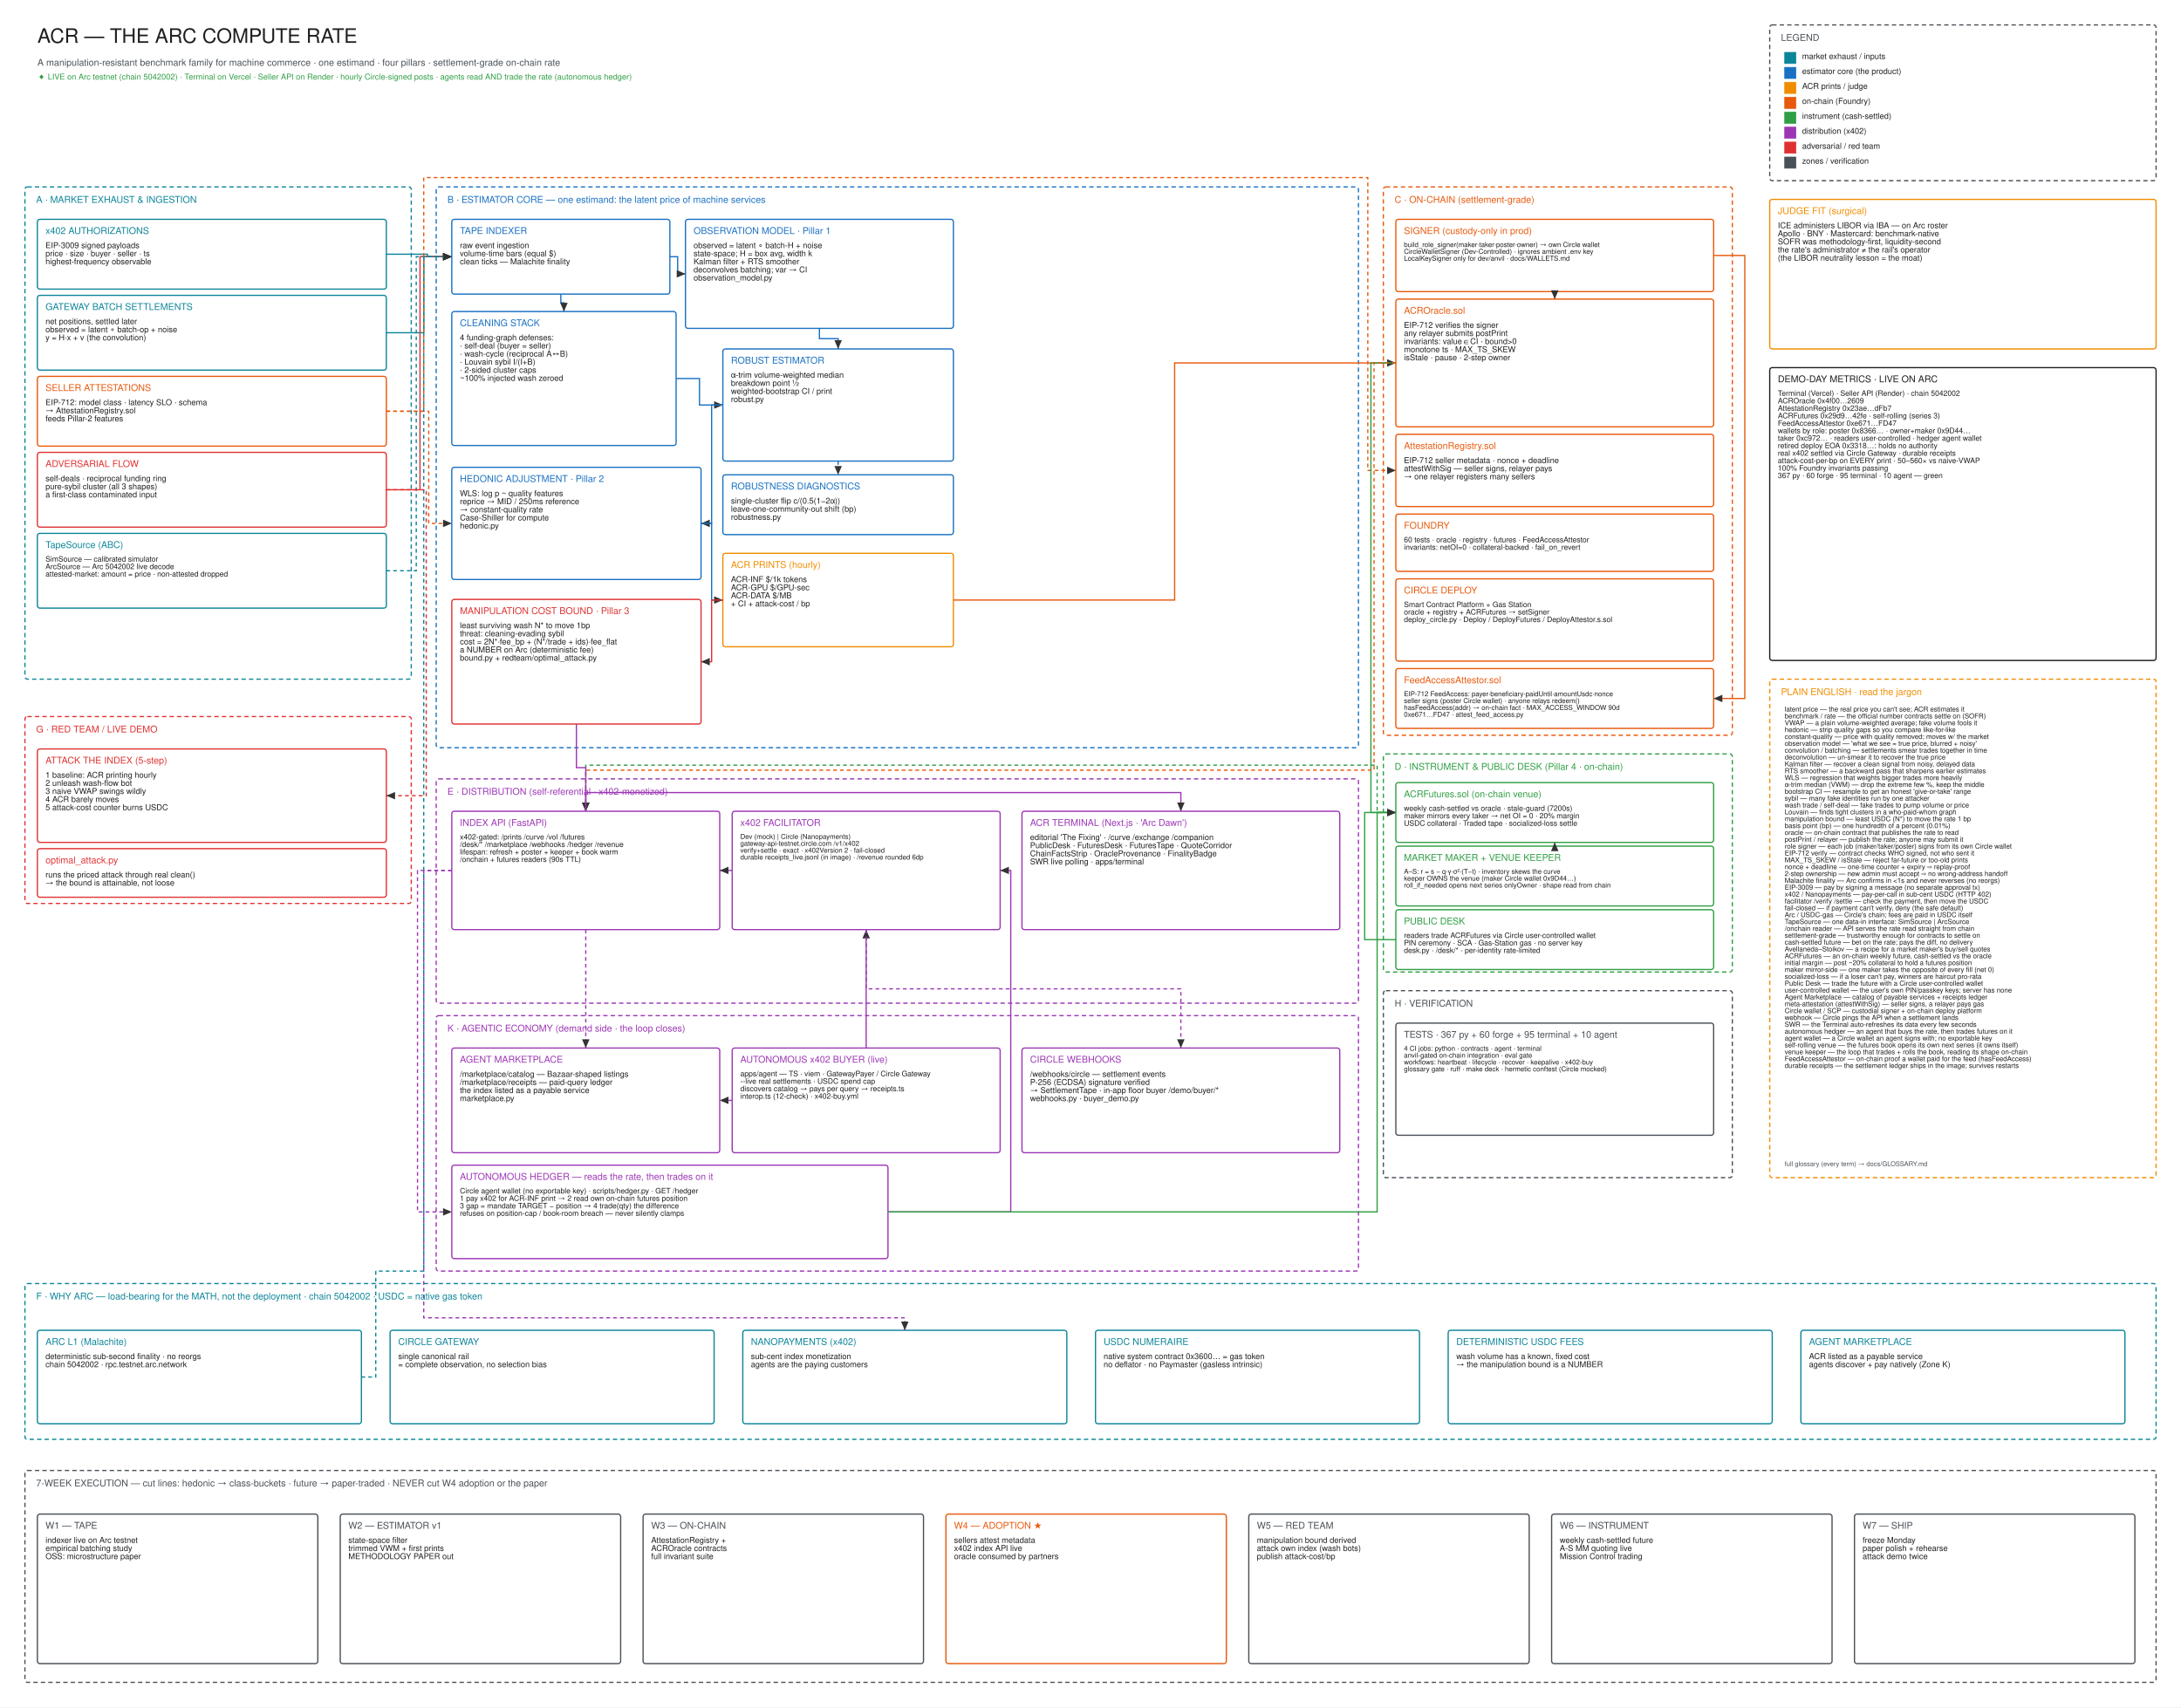
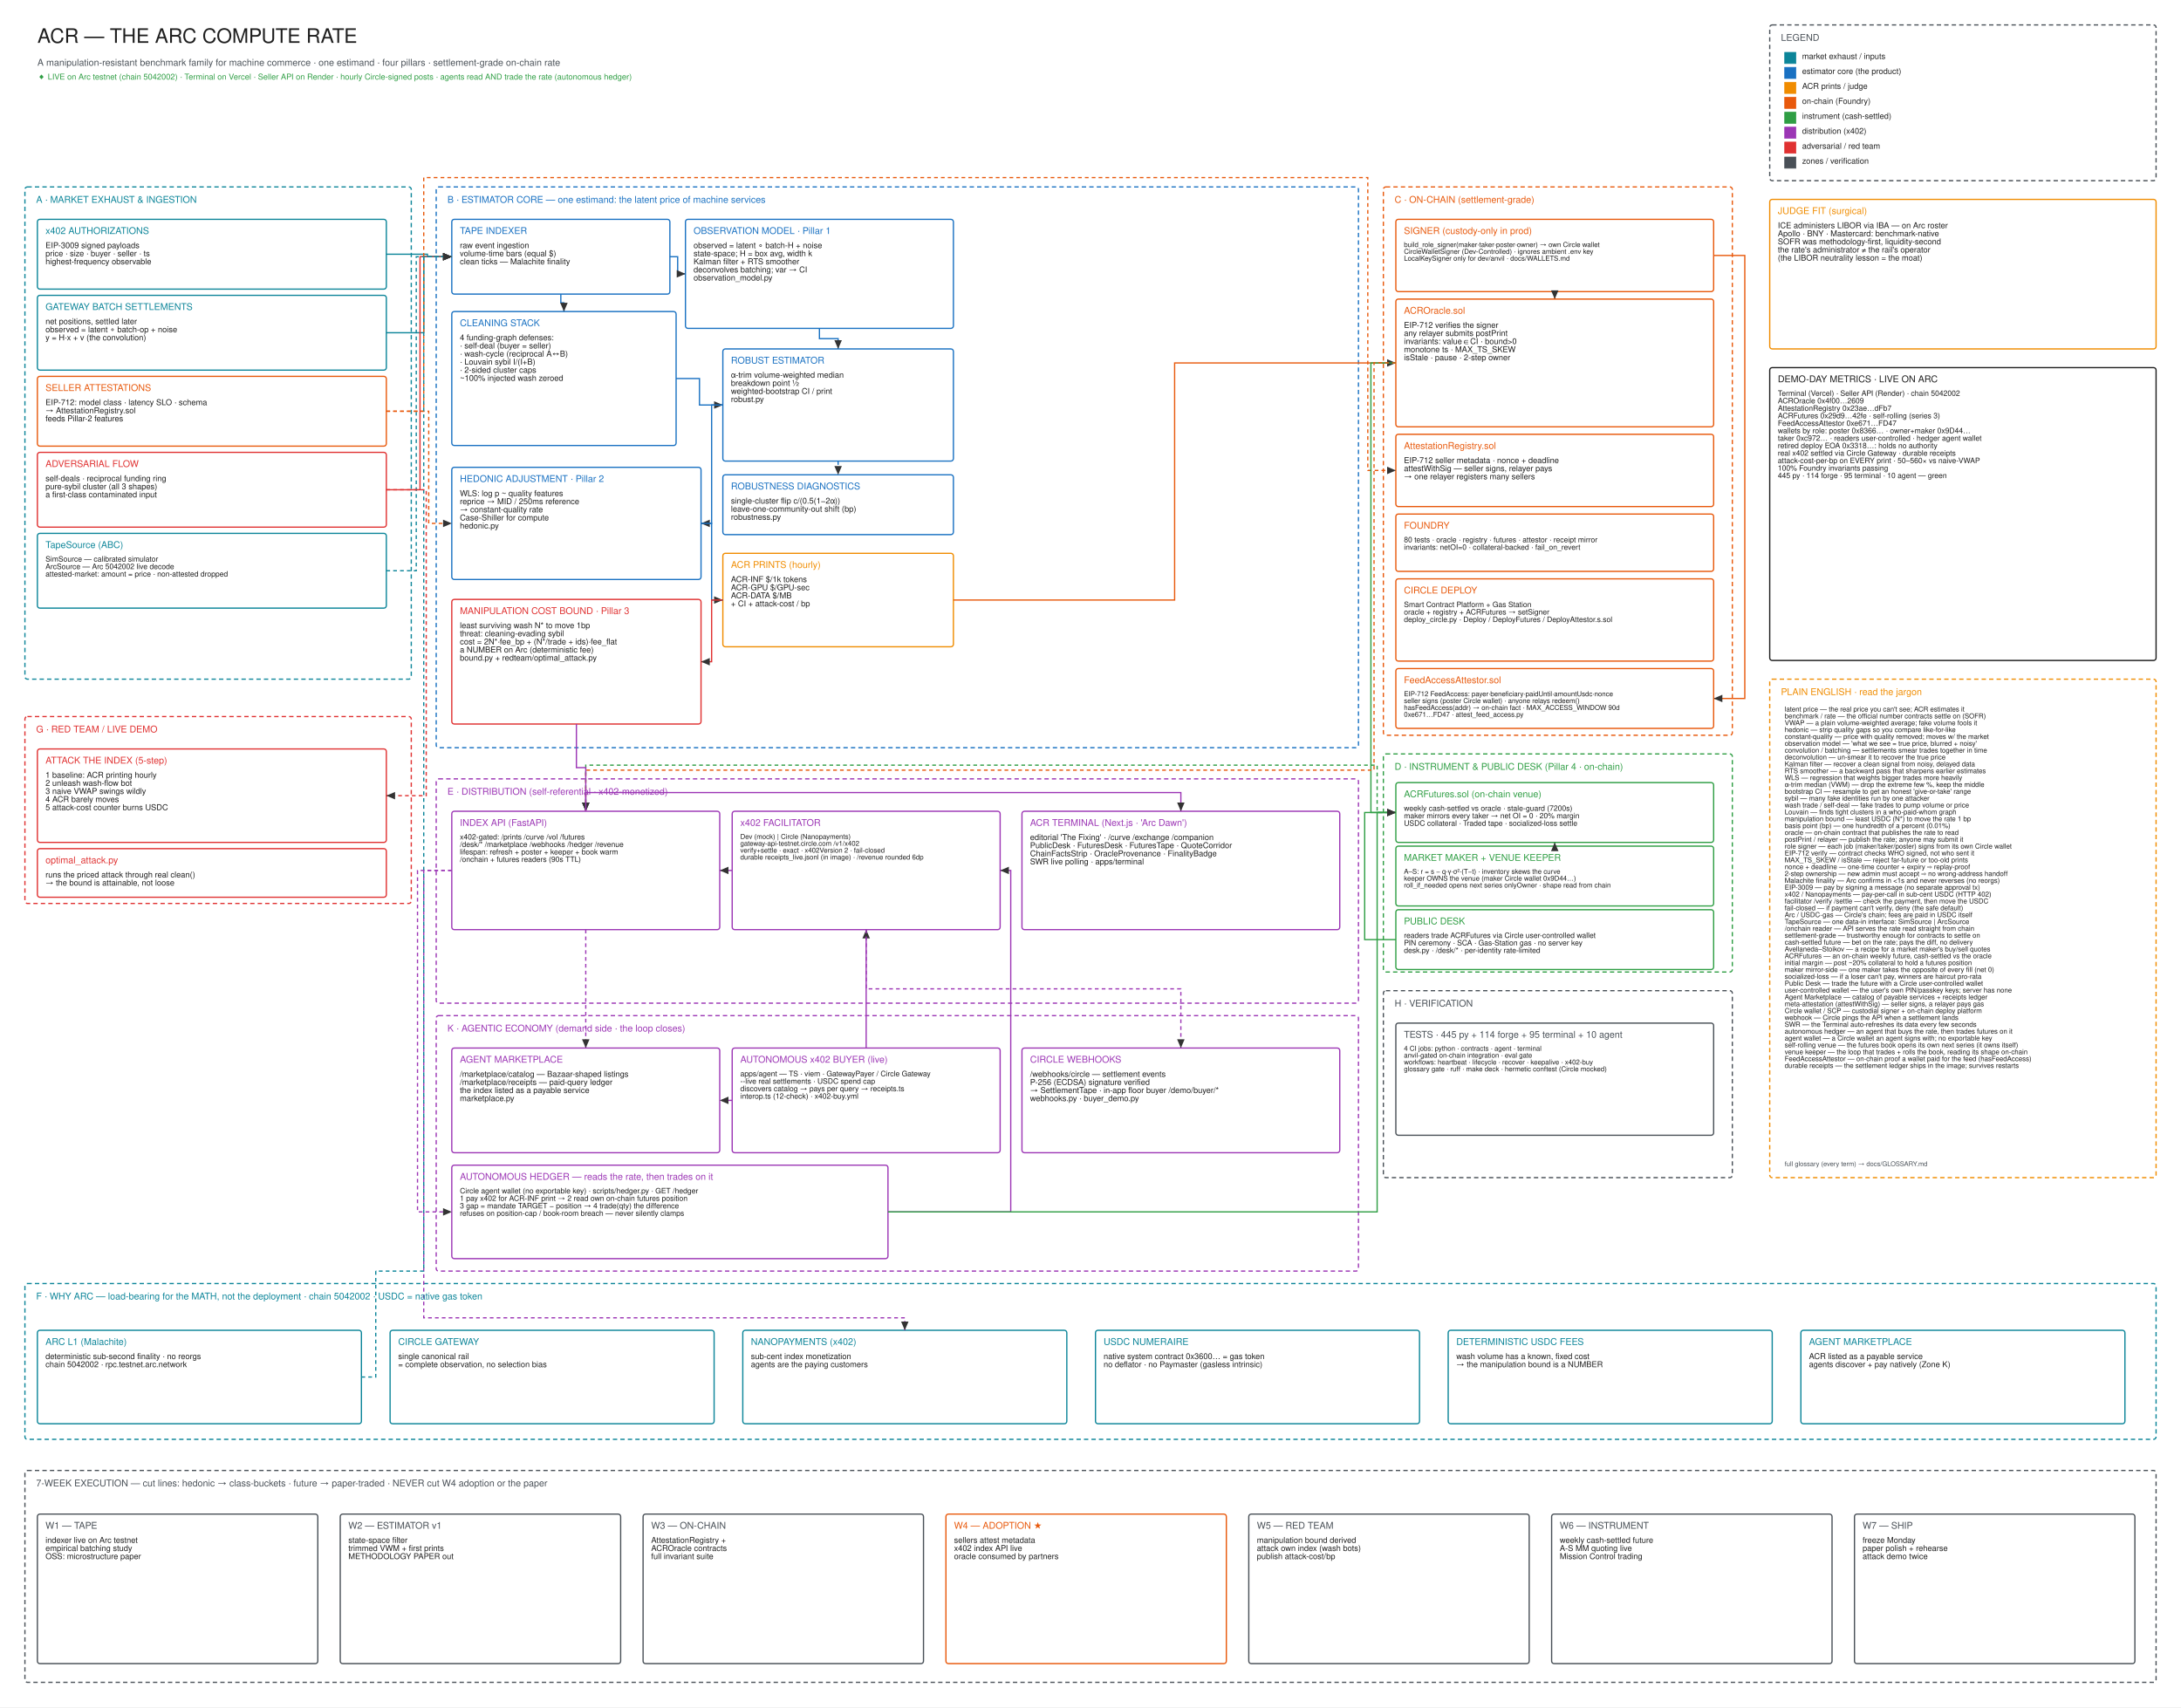
<svg xmlns="http://www.w3.org/2000/svg" width="3500" height="2740" viewBox="0 0 3500 2740" font-family="Helvetica,Arial,sans-serif">
  <rect width="3500" height="2740" fill="#ffffff" />
  <defs>
    <marker id="a" markerWidth="9" markerHeight="9" refX="7" refY="3" orient="auto">
      <path d="M0,0 L7,3 L0,6 Z" fill="#333" />
    </marker>
  </defs>
  <rect x="2840" y="40" width="620" height="250" rx="4" fill="transparent" stroke="#495057" stroke-width="2" stroke-dasharray="7 5" />
  <rect x="2864" y="84" width="18" height="18" rx="0" fill="#0c8599" stroke="#0c8599" stroke-width="1" />
  <rect x="2864" y="108" width="18" height="18" rx="0" fill="#1971c2" stroke="#1971c2" stroke-width="1" />
  <rect x="2864" y="132" width="18" height="18" rx="0" fill="#f08c00" stroke="#f08c00" stroke-width="1" />
  <rect x="2864" y="156" width="18" height="18" rx="0" fill="#e8590c" stroke="#e8590c" stroke-width="1" />
  <rect x="2864" y="180" width="18" height="18" rx="0" fill="#2f9e44" stroke="#2f9e44" stroke-width="1" />
  <rect x="2864" y="204" width="18" height="18" rx="0" fill="#9c36b5" stroke="#9c36b5" stroke-width="1" />
  <rect x="2864" y="228" width="18" height="18" rx="0" fill="#e03131" stroke="#e03131" stroke-width="1" />
  <rect x="2864" y="252" width="18" height="18" rx="0" fill="#495057" stroke="#495057" stroke-width="1" />
  <rect x="40" y="300" width="620" height="790" rx="4" fill="transparent" stroke="#0c8599" stroke-width="2" stroke-dasharray="7 5" />
  <rect x="60" y="352" width="560" height="112" rx="4" fill="transparent" stroke="#0c8599" stroke-width="2" />
  <rect x="60" y="474" width="560" height="120" rx="4" fill="transparent" stroke="#0c8599" stroke-width="2" />
  <rect x="60" y="604" width="560" height="112" rx="4" fill="transparent" stroke="#e8590c" stroke-width="2" />
  <rect x="60" y="726" width="560" height="120" rx="4" fill="transparent" stroke="#e03131" stroke-width="2" />
  <rect x="60" y="856" width="560" height="120" rx="4" fill="transparent" stroke="#0c8599" stroke-width="2" />
  <rect x="700" y="300" width="1480" height="900" rx="4" fill="transparent" stroke="#1971c2" stroke-width="2" stroke-dasharray="7 5" />
  <rect x="725" y="352" width="350" height="120" rx="4" fill="transparent" stroke="#1971c2" stroke-width="2" />
  <rect x="1100" y="352" width="430" height="175" rx="4" fill="transparent" stroke="#1971c2" stroke-width="2" />
  <rect x="725" y="500" width="360" height="215" rx="4" fill="transparent" stroke="#1971c2" stroke-width="2" />
  <rect x="1160" y="560" width="370" height="180" rx="4" fill="transparent" stroke="#1971c2" stroke-width="2" />
  <rect x="725" y="750" width="400" height="180" rx="4" fill="transparent" stroke="#1971c2" stroke-width="2" />
  <rect x="1160" y="762" width="370" height="96" rx="4" fill="transparent" stroke="#1971c2" stroke-width="2" />
  <rect x="1160" y="888" width="370" height="150" rx="4" fill="transparent" stroke="#f08c00" stroke-width="2" />
  <rect x="725" y="962" width="400" height="200" rx="4" fill="transparent" stroke="#e03131" stroke-width="2" />
  <rect x="2220" y="300" width="560" height="880" rx="4" fill="transparent" stroke="#e8590c" stroke-width="2" stroke-dasharray="7 5" />
  <rect x="2240" y="352" width="510" height="116" rx="4" fill="transparent" stroke="#e8590c" stroke-width="2" />
  <rect x="2240" y="480" width="510" height="205" rx="4" fill="transparent" stroke="#e8590c" stroke-width="2" />
  <rect x="2240" y="697" width="510" height="116" rx="4" fill="transparent" stroke="#e8590c" stroke-width="2" />
  <rect x="2240" y="825" width="510" height="92" rx="4" fill="transparent" stroke="#e8590c" stroke-width="2" />
  <rect x="2240" y="929" width="510" height="132" rx="4" fill="transparent" stroke="#e8590c" stroke-width="2" />
  <rect x="2240" y="1073" width="510" height="96" rx="4" fill="transparent" stroke="#e8590c" stroke-width="2" />
  <rect x="2220" y="1210" width="560" height="350" rx="4" fill="transparent" stroke="#2f9e44" stroke-width="2" stroke-dasharray="7 5" />
  <rect x="2240" y="1256" width="510" height="96" rx="4" fill="transparent" stroke="#2f9e44" stroke-width="2" />
  <rect x="2240" y="1358" width="510" height="96" rx="4" fill="transparent" stroke="#2f9e44" stroke-width="2" />
  <rect x="2240" y="1460" width="510" height="96" rx="4" fill="transparent" stroke="#2f9e44" stroke-width="2" />
  <rect x="700" y="1250" width="1480" height="360" rx="4" fill="transparent" stroke="#9c36b5" stroke-width="2" stroke-dasharray="7 5" />
  <rect x="725" y="1302" width="430" height="190" rx="4" fill="transparent" stroke="#9c36b5" stroke-width="2" />
  <rect x="1175" y="1302" width="430" height="190" rx="4" fill="transparent" stroke="#9c36b5" stroke-width="2" />
  <rect x="1640" y="1302" width="510" height="190" rx="4" fill="transparent" stroke="#9c36b5" stroke-width="2" />
  <rect x="700" y="1630" width="1480" height="410" rx="4" fill="transparent" stroke="#9c36b5" stroke-width="2" stroke-dasharray="7 5" />
  <rect x="725" y="1682" width="430" height="168" rx="4" fill="transparent" stroke="#9c36b5" stroke-width="2" />
  <rect x="1175" y="1682" width="430" height="168" rx="4" fill="transparent" stroke="#9c36b5" stroke-width="2" />
  <rect x="1640" y="1682" width="510" height="168" rx="4" fill="transparent" stroke="#9c36b5" stroke-width="2" />
  <rect x="725" y="1870" width="700" height="150" rx="4" fill="transparent" stroke="#9c36b5" stroke-width="2" />
  <rect x="40" y="1150" width="620" height="300" rx="4" fill="transparent" stroke="#e03131" stroke-width="2" stroke-dasharray="7 5" />
  <rect x="60" y="1202" width="560" height="150" rx="4" fill="transparent" stroke="#e03131" stroke-width="2" />
  <rect x="60" y="1362" width="560" height="78" rx="4" fill="transparent" stroke="#e03131" stroke-width="2" />
  <rect x="2220" y="1590" width="560" height="300" rx="4" fill="transparent" stroke="#495057" stroke-width="2" stroke-dasharray="7 5" />
  <rect x="2240" y="1642" width="510" height="180" rx="4" fill="transparent" stroke="#495057" stroke-width="2" />
  <rect x="2840" y="320" width="620" height="240" rx="4" fill="transparent" stroke="#f08c00" stroke-width="2" />
  <rect x="2840" y="590" width="620" height="470" rx="4" fill="transparent" stroke="#1e1e1e" stroke-width="2" />
  <rect x="2840" y="1090" width="620" height="800" rx="4" fill="transparent" stroke="#f08c00" stroke-width="2" stroke-dasharray="7 5" />
  <rect x="40" y="2060" width="3420" height="250" rx="4" fill="transparent" stroke="#0c8599" stroke-width="2" stroke-dasharray="7 5" />
  <rect x="60" y="2135" width="520" height="150" rx="4" fill="transparent" stroke="#0c8599" stroke-width="2" />
  <rect x="626" y="2135" width="520" height="150" rx="4" fill="transparent" stroke="#0c8599" stroke-width="2" />
  <rect x="1192" y="2135" width="520" height="150" rx="4" fill="transparent" stroke="#0c8599" stroke-width="2" />
  <rect x="1758" y="2135" width="520" height="150" rx="4" fill="transparent" stroke="#0c8599" stroke-width="2" />
  <rect x="2324" y="2135" width="520" height="150" rx="4" fill="transparent" stroke="#0c8599" stroke-width="2" />
  <rect x="2890" y="2135" width="520" height="150" rx="4" fill="transparent" stroke="#0c8599" stroke-width="2" />
  <rect x="40" y="2360" width="3420" height="340" rx="4" fill="transparent" stroke="#495057" stroke-width="2" stroke-dasharray="7 5" />
  <rect x="60" y="2430" width="450" height="240" rx="4" fill="transparent" stroke="#495057" stroke-width="2" />
  <rect x="546" y="2430" width="450" height="240" rx="4" fill="transparent" stroke="#495057" stroke-width="2" />
  <rect x="1032" y="2430" width="450" height="240" rx="4" fill="transparent" stroke="#495057" stroke-width="2" />
  <rect x="1518" y="2430" width="450" height="240" rx="4" fill="transparent" stroke="#e8590c" stroke-width="2" />
  <rect x="2004" y="2430" width="450" height="240" rx="4" fill="transparent" stroke="#495057" stroke-width="2" />
  <rect x="2490" y="2430" width="450" height="240" rx="4" fill="transparent" stroke="#495057" stroke-width="2" />
  <rect x="2976" y="2430" width="450" height="240" rx="4" fill="transparent" stroke="#495057" stroke-width="2" />
  <polyline points="620,408.0 686,408.0 686,412.0 725,412.0" fill="none" stroke="#0c8599" stroke-width="2" marker-end="url(#a)" />
  <polyline points="620,534.0 680,534.0 680,412.0 725,412.0" fill="none" stroke="#0c8599" stroke-width="2" marker-end="url(#a)" />
  <polyline points="620,786.0 674,786.0 674,412.0 725,412.0" fill="none" stroke="#e03131" stroke-width="2" marker-end="url(#a)" />
  <polyline points="620,916.0 668,916.0 668,412.0 725,412.0" fill="none" stroke="#0c8599" stroke-width="2" stroke-dasharray="6 5" marker-end="url(#a)" />
  <polyline points="1075,412.0 1087.5,412.0 1087.5,439.5 1100,439.5" fill="none" stroke="#1971c2" stroke-width="2" marker-end="url(#a)" />
  <polyline points="900.0,472 900.0,486.0 905.0,486.0 905.0,500" fill="none" stroke="#1971c2" stroke-width="2" marker-end="url(#a)" />
  <polyline points="1315.0,527 1315.0,543.5 1345.0,543.5 1345.0,560" fill="none" stroke="#1971c2" stroke-width="2" marker-end="url(#a)" />
  <polyline points="1085,607.5 1122.5,607.5 1122.5,650.0 1160,650.0" fill="none" stroke="#1971c2" stroke-width="2" marker-end="url(#a)" />
  <polyline points="1160,650.0 1142,650.0 1142,840.0 1125,840.0" fill="none" stroke="#1971c2" stroke-width="2" marker-end="url(#a)" />
  <polyline points="620,660.0 688,660.0 688,840.0 725,840.0" fill="none" stroke="#e8590c" stroke-width="2" stroke-dasharray="6 5" marker-end="url(#a)" />
  <polyline points="1345.0,740 1345.0,751.0 1345.0,762" fill="none" stroke="#1971c2" stroke-width="2" stroke-dasharray="6 5" marker-end="url(#a)" />
  <polyline points="1125,840.0 1142,840.0 1142,963.0 1160,963.0" fill="none" stroke="#1971c2" stroke-width="2" marker-end="url(#a)" />
  <polyline points="1160,963.0 1142,963.0 1142,1062.0 1125,1062.0" fill="none" stroke="#e03131" stroke-width="2" marker-end="url(#a)" />
  <polyline points="620,660.0 680,660.0 680,285.0 2195,285.0 2195,755.0 2240,755.0" fill="none" stroke="#e8590c" stroke-width="2" stroke-dasharray="6 5" marker-end="url(#a)" />
  <polyline points="2495.0,468 2495.0,474.0 2495.0,480" fill="none" stroke="#e8590c" stroke-width="2" marker-end="url(#a)" />
  <polyline points="1530,963.0 1885,963.0 1885,582.5 2240,582.5" fill="none" stroke="#e8590c" stroke-width="2" marker-end="url(#a)" />
  <polyline points="2240,582.5 2200,582.5 2200,1304.0 2240,1304.0" fill="none" stroke="#2f9e44" stroke-width="2" marker-end="url(#a)" />
  <polyline points="2495.0,1358 2495.0,1355.0 2495.0,1352" fill="none" stroke="#2f9e44" stroke-width="2" marker-end="url(#a)" />
  <polyline points="2240,1508.0 2190,1508.0 2190,1304.0 2240,1304.0" fill="none" stroke="#2f9e44" stroke-width="2" marker-end="url(#a)" />
  <polyline points="2240,1304.0 2210,1304.0 2210,1228.0 955,1228.0 940.0,1228.0 940.0,1302.0" fill="none" stroke="#2f9e44" stroke-width="2" stroke-dasharray="6 5" marker-end="url(#a)" />
  <polyline points="2240,582.5 2205,582.0 2205,1236.0 940,1236.0 940.0,1302.0" fill="none" stroke="#e8590c" stroke-width="2" stroke-dasharray="6 5" marker-end="url(#a)" />
  <polyline points="925.0,1162 925.0,1232.0 940.0,1232.0 940.0,1302" fill="none" stroke="#9c36b5" stroke-width="2" marker-end="url(#a)" />
  <polyline points="1175,1397.0 1165.0,1397.0 1155,1397.0" fill="none" stroke="#9c36b5" stroke-width="2" marker-end="url(#a)" />
  <polyline points="940.0,1302 940.0,1272 1895.0,1272 1895.0,1302" fill="none" stroke="#9c36b5" stroke-width="2" marker-end="url(#a)" />
  <polyline points="725,1397.0 680,1397.0 680,2115.0 1452,2115.0 1452.0,2135.0" fill="none" stroke="#9c36b5" stroke-width="2" stroke-dasharray="6 5" marker-end="url(#a)" />
  <polyline points="580,2210.0 603,2210.0 603,2040.0 680,2040.0 680,412.0 725,412.0" fill="none" stroke="#0c8599" stroke-width="2" stroke-dasharray="6 5" marker-end="url(#a)" />
  <polyline points="620,786.0 684,786.0 684,1277.0 620,1277.0" fill="none" stroke="#e03131" stroke-width="2" stroke-dasharray="6 5" marker-end="url(#a)" />
  <polyline points="1390.0,1682 1390.0,1587.0 1390.0,1492" fill="none" stroke="#9c36b5" stroke-width="2" marker-end="url(#a)" />
  <polyline points="1175,1766.0 1165.0,1766.0 1155,1766.0" fill="none" stroke="#9c36b5" stroke-width="2" stroke-dasharray="6 5" marker-end="url(#a)" />
  <polyline points="940.0,1492 940.0,1587.0 940.0,1682" fill="none" stroke="#9c36b5" stroke-width="2" stroke-dasharray="6 5" marker-end="url(#a)" />
  <polyline points="1390.0,1492 1390.0,1587 1895.0,1587 1895.0,1682" fill="none" stroke="#9c36b5" stroke-width="2" stroke-dasharray="6 5" marker-end="url(#a)" />
  <polyline points="725,1397.0 670,1397.0 670,1945.0 725,1945.0" fill="none" stroke="#9c36b5" stroke-width="2" stroke-dasharray="6 5" marker-end="url(#a)" />
  <polyline points="1425,1945.0 1622,1945.0 1622,1397.0 1605,1397.0" fill="none" stroke="#9c36b5" stroke-width="2" marker-end="url(#a)" />
  <polyline points="1425,1945.0 2210,1945.0 2210,1304.0 2240,1304.0" fill="none" stroke="#2f9e44" stroke-width="2" marker-end="url(#a)" />
  <polyline points="2750,410.0 2800,410.0 2800,1121.0 2750,1121.0" fill="none" stroke="#e8590c" stroke-width="2" marker-end="url(#a)" />
  <text x="60" y="68.8" font-size="32" fill="#1e1e1e">ACR — THE ARC COMPUTE RATE</text>
  <text x="60" y="105.5" font-size="15" fill="#495057">A manipulation-resistant benchmark family for machine commerce · one estimand · four pillars · settlement-grade on-chain rate</text>
  <text x="60" y="127.7" font-size="13" fill="#2f9e44">◆ LIVE on Arc testnet (chain 5042002) · Terminal on Vercel · Seller API on Render · hourly Circle-signed posts · agents read AND trade the rate (autonomous hedger)</text>
  <text x="2858" y="65.5" font-size="15" fill="#495057">LEGEND</text>
  <text x="2892" y="94.7" font-size="13" fill="#1e1e1e">market exhaust / inputs</text>
  <text x="2892" y="118.7" font-size="13" fill="#1e1e1e">estimator core (the product)</text>
  <text x="2892" y="142.7" font-size="13" fill="#1e1e1e">ACR prints / judge</text>
  <text x="2892" y="166.7" font-size="13" fill="#1e1e1e">on-chain (Foundry)</text>
  <text x="2892" y="190.7" font-size="13" fill="#1e1e1e">instrument (cash-settled)</text>
  <text x="2892" y="214.7" font-size="13" fill="#1e1e1e">distribution (x402)</text>
  <text x="2892" y="238.7" font-size="13" fill="#1e1e1e">adversarial / red team</text>
  <text x="2892" y="262.7" font-size="13" fill="#1e1e1e">zones / verification</text>
  <text x="58" y="325.5" font-size="15" fill="#0c8599">A · MARKET EXHAUST &amp; INGESTION</text>
  <text x="73" y="375.5" font-size="15" fill="#0c8599">x402 AUTHORIZATIONS</text>
  <text x="73" y="398.2" font-size="13" fill="#1e1e1e">EIP-3009 signed payloads</text>
  <text x="73" y="411.2" font-size="13" fill="#1e1e1e">price · size · buyer · seller · ts</text>
  <text x="73" y="424.2" font-size="13" fill="#1e1e1e">highest-frequency observable</text>
  <text x="73" y="497.5" font-size="15" fill="#0c8599">GATEWAY BATCH SETTLEMENTS</text>
  <text x="73" y="520.2" font-size="13" fill="#1e1e1e">net positions, settled later</text>
  <text x="73" y="533.2" font-size="13" fill="#1e1e1e">observed = latent ∘ batch-op + noise</text>
  <text x="73" y="546.2" font-size="13" fill="#1e1e1e">y = H·x + v   (the convolution)</text>
  <text x="73" y="627.5" font-size="15" fill="#e8590c">SELLER ATTESTATIONS</text>
  <text x="73" y="650.2" font-size="13" fill="#1e1e1e">EIP-712: model class · latency SLO · schema</text>
  <text x="73" y="663.2" font-size="13" fill="#1e1e1e">→ AttestationRegistry.sol</text>
  <text x="73" y="676.2" font-size="13" fill="#1e1e1e">feeds Pillar-2 features</text>
  <text x="73" y="749.5" font-size="15" fill="#e03131">ADVERSARIAL FLOW</text>
  <text x="73" y="772.2" font-size="13" fill="#1e1e1e">self-deals · reciprocal funding ring</text>
  <text x="73" y="785.2" font-size="13" fill="#1e1e1e">pure-sybil cluster (all 3 shapes)</text>
  <text x="73" y="798.2" font-size="13" fill="#1e1e1e">a first-class contaminated input</text>
  <text x="73" y="879.5" font-size="15" fill="#0c8599">TapeSource (ABC)</text>
  <text x="73" y="901.3" font-size="12" fill="#1e1e1e">SimSource — calibrated simulator</text>
  <text x="73" y="913.3" font-size="12" fill="#1e1e1e">ArcSource — Arc 5042002 live decode</text>
  <text x="73" y="925.3" font-size="12" fill="#1e1e1e">attested-market: amount = price · non-attested dropped</text>
  <text x="718" y="325.5" font-size="15" fill="#1971c2">B · ESTIMATOR CORE — one estimand: the latent price of machine services</text>
  <text x="738" y="375.5" font-size="15" fill="#1971c2">TAPE INDEXER</text>
  <text x="738" y="398.2" font-size="13" fill="#1e1e1e">raw event ingestion</text>
  <text x="738" y="411.2" font-size="13" fill="#1e1e1e">volume-time bars (equal $)</text>
  <text x="738" y="424.2" font-size="13" fill="#1e1e1e">clean ticks — Malachite finality</text>
  <text x="1113" y="375.5" font-size="15" fill="#1971c2">OBSERVATION MODEL · Pillar 1</text>
  <text x="1113" y="398.2" font-size="13" fill="#1e1e1e">observed = latent ∘ batch-H + noise</text>
  <text x="1113" y="411.2" font-size="13" fill="#1e1e1e">state-space; H = box avg, width k</text>
  <text x="1113" y="424.2" font-size="13" fill="#1e1e1e">Kalman filter + RTS smoother</text>
  <text x="1113" y="437.2" font-size="13" fill="#1e1e1e">deconvolves batching; var → CI</text>
  <text x="1113" y="450.2" font-size="13" fill="#1e1e1e">observation_model.py</text>
  <text x="738" y="523.5" font-size="15" fill="#1971c2">CLEANING STACK</text>
  <text x="738" y="546.2" font-size="13" fill="#1e1e1e">4 funding-graph defenses:</text>
  <text x="738" y="559.2" font-size="13" fill="#1e1e1e">· self-deal  (buyer = seller)</text>
  <text x="738" y="572.2" font-size="13" fill="#1e1e1e">· wash-cycle  (reciprocal A↔B)</text>
  <text x="738" y="585.2" font-size="13" fill="#1e1e1e">· Louvain sybil   I/(I+B)</text>
  <text x="738" y="598.2" font-size="13" fill="#1e1e1e">· 2-sided cluster caps</text>
  <text x="738" y="611.2" font-size="13" fill="#1e1e1e">~100% injected wash zeroed</text>
  <text x="1173" y="583.5" font-size="15" fill="#1971c2">ROBUST ESTIMATOR</text>
  <text x="1173" y="606.2" font-size="13" fill="#1e1e1e">α-trim volume-weighted median</text>
  <text x="1173" y="619.2" font-size="13" fill="#1e1e1e">breakdown point ½</text>
  <text x="1173" y="632.2" font-size="13" fill="#1e1e1e">weighted-bootstrap CI / print</text>
  <text x="1173" y="645.2" font-size="13" fill="#1e1e1e">robust.py</text>
  <text x="738" y="773.5" font-size="15" fill="#1971c2">HEDONIC ADJUSTMENT · Pillar 2</text>
  <text x="738" y="796.2" font-size="13" fill="#1e1e1e">WLS:  log p ~ quality features</text>
  <text x="738" y="809.2" font-size="13" fill="#1e1e1e">reprice → MID / 250ms reference</text>
  <text x="738" y="822.2" font-size="13" fill="#1e1e1e">→ constant-quality rate</text>
  <text x="738" y="835.2" font-size="13" fill="#1e1e1e">Case-Shiller for compute</text>
  <text x="738" y="848.2" font-size="13" fill="#1e1e1e">hedonic.py</text>
  <text x="1173" y="785.5" font-size="15" fill="#1971c2">ROBUSTNESS DIAGNOSTICS</text>
  <text x="1173" y="808.2" font-size="13" fill="#1e1e1e">single-cluster flip  c/(0.5(1−2α))</text>
  <text x="1173" y="821.2" font-size="13" fill="#1e1e1e">leave-one-community-out shift (bp)</text>
  <text x="1173" y="834.2" font-size="13" fill="#1e1e1e">robustness.py</text>
  <text x="1173" y="911.5" font-size="15" fill="#f08c00">ACR PRINTS (hourly)</text>
  <text x="1173" y="934.2" font-size="13" fill="#1e1e1e">ACR-INF  $/1k tokens</text>
  <text x="1173" y="947.2" font-size="13" fill="#1e1e1e">ACR-GPU  $/GPU-sec</text>
  <text x="1173" y="960.2" font-size="13" fill="#1e1e1e">ACR-DATA  $/MB</text>
  <text x="1173" y="973.2" font-size="13" fill="#1e1e1e">+ CI  + attack-cost / bp</text>
  <text x="738" y="985.5" font-size="15" fill="#e03131">MANIPULATION COST BOUND · Pillar 3</text>
  <text x="738" y="1008.2" font-size="13" fill="#1e1e1e">least surviving wash N* to move 1bp</text>
  <text x="738" y="1021.2" font-size="13" fill="#1e1e1e">threat: cleaning-evading sybil</text>
  <text x="738" y="1034.2" font-size="13" fill="#1e1e1e">cost = 2N*·fee_bp + (N*/trade + ids)·fee_flat</text>
  <text x="738" y="1047.2" font-size="13" fill="#1e1e1e">a NUMBER on Arc (deterministic fee)</text>
  <text x="738" y="1060.2" font-size="13" fill="#1e1e1e">bound.py + redteam/optimal_attack.py</text>
  <text x="2238" y="325.5" font-size="15" fill="#e8590c">C · ON-CHAIN (settlement-grade)</text>
  <text x="2253" y="375.5" font-size="15" fill="#e8590c">SIGNER (custody-only in prod)</text>
  <text x="2253" y="396.4" font-size="11" fill="#1e1e1e">build_role_signer(maker·taker·poster·owner) → own Circle wallet</text>
  <text x="2253" y="407.4" font-size="11" fill="#1e1e1e">CircleWalletSigner (Dev-Controlled) · ignores ambient .env key</text>
  <text x="2253" y="418.4" font-size="11" fill="#1e1e1e">LocalKeySigner only for dev/anvil · docs/WALLETS.md</text>
  <text x="2253" y="503.5" font-size="15" fill="#e8590c">ACROracle.sol</text>
  <text x="2253" y="526.2" font-size="13" fill="#1e1e1e">EIP-712 verifies the signer</text>
  <text x="2253" y="539.2" font-size="13" fill="#1e1e1e">any relayer submits postPrint</text>
  <text x="2253" y="552.2" font-size="13" fill="#1e1e1e">invariants: value∈CI · bound&gt;0</text>
  <text x="2253" y="565.2" font-size="13" fill="#1e1e1e">monotone ts · MAX_TS_SKEW</text>
  <text x="2253" y="578.2" font-size="13" fill="#1e1e1e">isStale · pause · 2-step owner</text>
  <text x="2253" y="720.5" font-size="15" fill="#e8590c">AttestationRegistry.sol</text>
  <text x="2253" y="743.2" font-size="13" fill="#1e1e1e">EIP-712 seller metadata · nonce + deadline</text>
  <text x="2253" y="756.2" font-size="13" fill="#1e1e1e">attestWithSig — seller signs, relayer pays</text>
  <text x="2253" y="769.2" font-size="13" fill="#1e1e1e">→ one relayer registers many sellers</text>
  <text x="2253" y="848.5" font-size="15" fill="#e8590c">FOUNDRY</text>
-   <text x="2253" y="870.3" font-size="12" fill="#1e1e1e">60 tests · oracle · registry · futures · FeedAccessAttestor</text>
+   <text x="2253" y="870.3" font-size="12" fill="#1e1e1e">80 tests · oracle · registry · futures · attestor · receipt mirror</text>
  <text x="2253" y="882.3" font-size="12" fill="#1e1e1e">invariants: netOI=0 · collateral-backed · fail_on_revert</text>
  <text x="2253" y="952.5" font-size="15" fill="#e8590c">CIRCLE DEPLOY</text>
  <text x="2253" y="974.3" font-size="12" fill="#1e1e1e">Smart Contract Platform + Gas Station</text>
  <text x="2253" y="986.3" font-size="12" fill="#1e1e1e">oracle + registry + ACRFutures → setSigner</text>
  <text x="2253" y="998.3" font-size="12" fill="#1e1e1e">deploy_circle.py · Deploy / DeployFutures / DeployAttestor.s.sol</text>
  <text x="2253" y="1096.5" font-size="15" fill="#e8590c">FeedAccessAttestor.sol</text>
  <text x="2253" y="1117.4" font-size="11" fill="#1e1e1e">EIP-712 FeedAccess: payer·beneficiary·paidUntil·amountUsdc·nonce</text>
  <text x="2253" y="1128.4" font-size="11" fill="#1e1e1e">seller signs (poster Circle wallet) · anyone relays redeem()</text>
  <text x="2253" y="1139.4" font-size="11" fill="#1e1e1e">hasFeedAccess(addr) → on-chain fact · MAX_ACCESS_WINDOW 90d</text>
  <text x="2253" y="1150.4" font-size="11" fill="#1e1e1e">0xe671…FD47 · attest_feed_access.py</text>
  <text x="2238" y="1235.5" font-size="15" fill="#2f9e44">D · INSTRUMENT &amp; PUBLIC DESK (Pillar 4 · on-chain)</text>
  <text x="2253" y="1279.5" font-size="15" fill="#2f9e44">ACRFutures.sol  (on-chain venue)</text>
  <text x="2253" y="1301.3" font-size="12" fill="#1e1e1e">weekly cash-settled vs oracle · stale-guard (7200s)</text>
  <text x="2253" y="1313.3" font-size="12" fill="#1e1e1e">maker mirrors every taker → net OI = 0 · 20% margin</text>
  <text x="2253" y="1325.3" font-size="12" fill="#1e1e1e">USDC collateral · Traded tape · socialized-loss settle</text>
  <text x="2253" y="1381.5" font-size="15" fill="#2f9e44">MARKET MAKER + VENUE KEEPER</text>
  <text x="2253" y="1402.4" font-size="11" fill="#1e1e1e">A–S: r = s − q·γ·σ²·(T−t) · inventory skews the curve</text>
  <text x="2253" y="1413.4" font-size="11" fill="#1e1e1e">keeper OWNS the venue (maker Circle wallet 0x9D44…)</text>
  <text x="2253" y="1424.4" font-size="11" fill="#1e1e1e">roll_if_needed opens next series onlyOwner · shape read from chain</text>
  <text x="2253" y="1483.5" font-size="15" fill="#2f9e44">PUBLIC DESK</text>
  <text x="2253" y="1505.3" font-size="12" fill="#1e1e1e">readers trade ACRFutures via Circle user-controlled wallet</text>
  <text x="2253" y="1517.3" font-size="12" fill="#1e1e1e">PIN ceremony · SCA · Gas-Station gas · no server key</text>
  <text x="2253" y="1529.3" font-size="12" fill="#1e1e1e">desk.py · /desk/* · per-identity rate-limited</text>
  <text x="718" y="1275.5" font-size="15" fill="#9c36b5">E · DISTRIBUTION (self-referential · x402-monetized)</text>
  <text x="738" y="1325.5" font-size="15" fill="#9c36b5">INDEX API (FastAPI)</text>
  <text x="738" y="1347.3" font-size="12" fill="#1e1e1e">x402-gated: /prints /curve /vol /futures</text>
  <text x="738" y="1359.3" font-size="12" fill="#1e1e1e">/desk/* /marketplace /webhooks /hedger /revenue</text>
  <text x="738" y="1371.3" font-size="12" fill="#1e1e1e">lifespan: refresh + poster + keeper + book warm</text>
  <text x="738" y="1383.3" font-size="12" fill="#1e1e1e">/onchain + futures readers (90s TTL)</text>
  <text x="1188" y="1325.5" font-size="15" fill="#9c36b5">x402 FACILITATOR</text>
  <text x="1188" y="1346.4" font-size="11" fill="#1e1e1e">Dev (mock) | Circle (Nanopayments)</text>
  <text x="1188" y="1357.4" font-size="11" fill="#1e1e1e">gateway-api-testnet.circle.com /v1/x402</text>
  <text x="1188" y="1368.4" font-size="11" fill="#1e1e1e">verify+settle · exact · x402Version 2 · fail-closed</text>
  <text x="1188" y="1379.4" font-size="11" fill="#1e1e1e">durable receipts_live.jsonl (in image) · /revenue rounded 6dp</text>
  <text x="1653" y="1325.5" font-size="15" fill="#9c36b5">ACR TERMINAL (Next.js · 'Arc Dawn')</text>
  <text x="1653" y="1348.2" font-size="13" fill="#1e1e1e">editorial 'The Fixing' · /curve /exchange /companion</text>
  <text x="1653" y="1361.2" font-size="13" fill="#1e1e1e">PublicDesk · FuturesDesk · FuturesTape · QuoteCorridor</text>
  <text x="1653" y="1374.2" font-size="13" fill="#1e1e1e">ChainFactsStrip · OracleProvenance · FinalityBadge</text>
  <text x="1653" y="1387.2" font-size="13" fill="#1e1e1e">SWR live polling · apps/terminal</text>
  <text x="718" y="1655.5" font-size="15" fill="#9c36b5">K · AGENTIC ECONOMY (demand side · the loop closes)</text>
  <text x="738" y="1705.5" font-size="15" fill="#9c36b5">AGENT MARKETPLACE</text>
  <text x="738" y="1728.2" font-size="13" fill="#1e1e1e">/marketplace/catalog — Bazaar-shaped listings</text>
  <text x="738" y="1741.2" font-size="13" fill="#1e1e1e">/marketplace/receipts — paid-query ledger</text>
  <text x="738" y="1754.2" font-size="13" fill="#1e1e1e">the index listed as a payable service</text>
  <text x="738" y="1767.2" font-size="13" fill="#1e1e1e">marketplace.py</text>
  <text x="1188" y="1705.5" font-size="15" fill="#9c36b5">AUTONOMOUS x402 BUYER (live)</text>
  <text x="1188" y="1727.3" font-size="12" fill="#1e1e1e">apps/agent — TS · viem · GatewayPayer / Circle Gateway</text>
  <text x="1188" y="1739.3" font-size="12" fill="#1e1e1e">--live real settlements · USDC spend cap</text>
  <text x="1188" y="1751.3" font-size="12" fill="#1e1e1e">discovers catalog → pays per query → receipts.ts</text>
  <text x="1188" y="1763.3" font-size="12" fill="#1e1e1e">interop.ts (12-check) · x402-buy.yml</text>
  <text x="1653" y="1705.5" font-size="15" fill="#9c36b5">CIRCLE WEBHOOKS</text>
  <text x="1653" y="1728.2" font-size="13" fill="#1e1e1e">/webhooks/circle — settlement events</text>
  <text x="1653" y="1741.2" font-size="13" fill="#1e1e1e">P-256 (ECDSA) signature verified</text>
  <text x="1653" y="1754.2" font-size="13" fill="#1e1e1e">→ SettlementTape · in-app floor buyer /demo/buyer/*</text>
  <text x="1653" y="1767.2" font-size="13" fill="#1e1e1e">webhooks.py · buyer_demo.py</text>
  <text x="738" y="1893.5" font-size="15" fill="#9c36b5">AUTONOMOUS HEDGER — reads the rate, then trades on it</text>
  <text x="738" y="1915.3" font-size="12" fill="#1e1e1e">Circle agent wallet (no exportable key) · scripts/hedger.py · GET /hedger</text>
  <text x="738" y="1927.3" font-size="12" fill="#1e1e1e">1 pay x402 for ACR-INF print → 2 read own on-chain futures position</text>
  <text x="738" y="1939.3" font-size="12" fill="#1e1e1e">3 gap = mandate TARGET − position → 4 trade(qty) the difference</text>
  <text x="738" y="1951.3" font-size="12" fill="#1e1e1e">refuses on position-cap / book-room breach — never silently clamps</text>
  <text x="58" y="1175.5" font-size="15" fill="#e03131">G · RED TEAM / LIVE DEMO</text>
  <text x="73" y="1225.5" font-size="15" fill="#e03131">ATTACK THE INDEX  (5-step)</text>
  <text x="73" y="1248.2" font-size="13" fill="#1e1e1e">1  baseline: ACR printing hourly</text>
  <text x="73" y="1261.2" font-size="13" fill="#1e1e1e">2  unleash wash-flow bot</text>
  <text x="73" y="1274.2" font-size="13" fill="#1e1e1e">3  naive VWAP swings wildly</text>
  <text x="73" y="1287.2" font-size="13" fill="#1e1e1e">4  ACR barely moves</text>
  <text x="73" y="1300.2" font-size="13" fill="#1e1e1e">5  attack-cost counter burns USDC</text>
  <text x="73" y="1385.5" font-size="15" fill="#e03131">optimal_attack.py</text>
  <text x="73" y="1408.2" font-size="13" fill="#1e1e1e">runs the priced attack through real clean()</text>
  <text x="73" y="1421.2" font-size="13" fill="#1e1e1e">→ the bound is attainable, not loose</text>
  <text x="2238" y="1615.5" font-size="15" fill="#495057">H · VERIFICATION</text>
-   <text x="2253" y="1665.5" font-size="15" fill="#495057">TESTS · 367 py + 60 forge + 95 terminal + 10 agent</text>
+   <text x="2253" y="1665.5" font-size="15" fill="#495057">TESTS · 445 py + 114 forge + 95 terminal + 10 agent</text>
  <text x="2253" y="1686.4" font-size="11" fill="#1e1e1e">4 CI jobs: python · contracts · agent · terminal</text>
  <text x="2253" y="1697.4" font-size="11" fill="#1e1e1e">anvil-gated on-chain integration · eval gate</text>
  <text x="2253" y="1708.4" font-size="11" fill="#1e1e1e">workflows: heartbeat · lifecycle · recover · keepalive · x402-buy</text>
  <text x="2253" y="1719.4" font-size="11" fill="#1e1e1e">glossary gate · ruff · make deck · hermetic conftest (Circle mocked)</text>
  <text x="2853" y="343.5" font-size="15" fill="#f08c00">JUDGE FIT (surgical)</text>
  <text x="2853" y="366.2" font-size="13" fill="#1e1e1e">ICE administers LIBOR via IBA — on Arc roster</text>
  <text x="2853" y="379.2" font-size="13" fill="#1e1e1e">Apollo · BNY · Mastercard: benchmark-native</text>
  <text x="2853" y="392.2" font-size="13" fill="#1e1e1e">SOFR was methodology-first, liquidity-second</text>
  <text x="2853" y="405.2" font-size="13" fill="#1e1e1e">the rate's administrator ≠ the rail's operator</text>
  <text x="2853" y="418.2" font-size="13" fill="#1e1e1e">(the LIBOR neutrality lesson = the moat)</text>
  <text x="2853" y="613.5" font-size="15" fill="#1e1e1e">DEMO-DAY METRICS · LIVE ON ARC</text>
  <text x="2853" y="635.3" font-size="12" fill="#1e1e1e">Terminal (Vercel) · Seller API (Render) · chain 5042002</text>
  <text x="2853" y="647.3" font-size="12" fill="#1e1e1e">ACROracle            0x4f00…2609</text>
  <text x="2853" y="659.3" font-size="12" fill="#1e1e1e">AttestationRegistry  0x23ae…dFb7</text>
  <text x="2853" y="671.3" font-size="12" fill="#1e1e1e">ACRFutures           0x29d9…42fe · self-rolling (series 3)</text>
  <text x="2853" y="683.3" font-size="12" fill="#1e1e1e">FeedAccessAttestor   0xe671…FD47</text>
  <text x="2853" y="695.3" font-size="12" fill="#1e1e1e">wallets by role: poster 0x8366… · owner+maker 0x9D44…</text>
  <text x="2853" y="707.3" font-size="12" fill="#1e1e1e">taker 0xc972… · readers user-controlled · hedger agent wallet</text>
  <text x="2853" y="719.3" font-size="12" fill="#1e1e1e">retired deploy EOA 0x3318…: holds no authority</text>
  <text x="2853" y="731.3" font-size="12" fill="#1e1e1e">real x402 settled via Circle Gateway · durable receipts</text>
  <text x="2853" y="743.3" font-size="12" fill="#1e1e1e">attack-cost-per-bp on EVERY print · 50–560× vs naive-VWAP</text>
  <text x="2853" y="755.3" font-size="12" fill="#1e1e1e">100% Foundry invariants passing</text>
-   <text x="2853" y="767.3" font-size="12" fill="#1e1e1e">367 py · 60 forge · 95 terminal · 10 agent — green</text>
+   <text x="2853" y="767.3" font-size="12" fill="#1e1e1e">445 py · 114 forge · 95 terminal · 10 agent — green</text>
  <text x="2858" y="1115.5" font-size="15" fill="#f08c00">PLAIN ENGLISH  ·  read the jargon</text>
  <text x="2864" y="1141.9" font-size="11" fill="#1e1e1e">latent price — the real price you can't see; ACR estimates it</text>
  <text x="2864" y="1152.9" font-size="11" fill="#1e1e1e">benchmark / rate — the official number contracts settle on (SOFR)</text>
  <text x="2864" y="1163.9" font-size="11" fill="#1e1e1e">VWAP — a plain volume-weighted average; fake volume fools it</text>
  <text x="2864" y="1174.9" font-size="11" fill="#1e1e1e">hedonic — strip quality gaps so you compare like-for-like</text>
  <text x="2864" y="1185.9" font-size="11" fill="#1e1e1e">constant-quality — price with quality removed; moves w/ the market</text>
  <text x="2864" y="1196.9" font-size="11" fill="#1e1e1e">observation model — 'what we see = true price, blurred + noisy'</text>
  <text x="2864" y="1207.9" font-size="11" fill="#1e1e1e">convolution / batching — settlements smear trades together in time</text>
  <text x="2864" y="1218.9" font-size="11" fill="#1e1e1e">deconvolution — un-smear it to recover the true price</text>
  <text x="2864" y="1229.9" font-size="11" fill="#1e1e1e">Kalman filter — recover a clean signal from noisy, delayed data</text>
  <text x="2864" y="1240.9" font-size="11" fill="#1e1e1e">RTS smoother — a backward pass that sharpens earlier estimates</text>
  <text x="2864" y="1251.9" font-size="11" fill="#1e1e1e">WLS — regression that weights bigger trades more heavily</text>
  <text x="2864" y="1262.9" font-size="11" fill="#1e1e1e">α-trim median (VWM) — drop the extreme few %, keep the middle</text>
  <text x="2864" y="1273.9" font-size="11" fill="#1e1e1e">bootstrap CI — resample to get an honest 'give-or-take' range</text>
  <text x="2864" y="1284.9" font-size="11" fill="#1e1e1e">sybil — many fake identities run by one attacker</text>
  <text x="2864" y="1295.9" font-size="11" fill="#1e1e1e">wash trade / self-deal — fake trades to pump volume or price</text>
  <text x="2864" y="1306.9" font-size="11" fill="#1e1e1e">Louvain — finds tight clusters in a who-paid-whom graph</text>
  <text x="2864" y="1317.9" font-size="11" fill="#1e1e1e">manipulation bound — least USDC (N*) to move the rate 1 bp</text>
  <text x="2864" y="1328.9" font-size="11" fill="#1e1e1e">basis point (bp) — one hundredth of a percent (0.01%)</text>
  <text x="2864" y="1339.9" font-size="11" fill="#1e1e1e">oracle — on-chain contract that publishes the rate to read</text>
  <text x="2864" y="1350.9" font-size="11" fill="#1e1e1e">postPrint / relayer — publish the rate; anyone may submit it</text>
  <text x="2864" y="1361.9" font-size="11" fill="#1e1e1e">role signer — each job (maker/taker/poster) signs from its own Circle wallet</text>
  <text x="2864" y="1372.9" font-size="11" fill="#1e1e1e">EIP-712 verify — contract checks WHO signed, not who sent it</text>
  <text x="2864" y="1383.9" font-size="11" fill="#1e1e1e">MAX_TS_SKEW / isStale — reject far-future or too-old prints</text>
  <text x="2864" y="1394.9" font-size="11" fill="#1e1e1e">nonce + deadline — one-time counter + expiry ⇒ replay-proof</text>
  <text x="2864" y="1405.9" font-size="11" fill="#1e1e1e">2-step ownership — new admin must accept ⇒ no wrong-address handoff</text>
  <text x="2864" y="1416.9" font-size="11" fill="#1e1e1e">Malachite finality — Arc confirms in &lt;1s and never reverses (no reorgs)</text>
  <text x="2864" y="1427.9" font-size="11" fill="#1e1e1e">EIP-3009 — pay by signing a message (no separate approval tx)</text>
  <text x="2864" y="1438.9" font-size="11" fill="#1e1e1e">x402 / Nanopayments — pay-per-call in sub-cent USDC (HTTP 402)</text>
  <text x="2864" y="1449.9" font-size="11" fill="#1e1e1e">facilitator /verify /settle — check the payment, then move the USDC</text>
  <text x="2864" y="1460.9" font-size="11" fill="#1e1e1e">fail-closed — if payment can't verify, deny (the safe default)</text>
  <text x="2864" y="1471.9" font-size="11" fill="#1e1e1e">Arc / USDC-gas — Circle's chain; fees are paid in USDC itself</text>
  <text x="2864" y="1482.9" font-size="11" fill="#1e1e1e">TapeSource — one data-in interface: SimSource | ArcSource</text>
  <text x="2864" y="1493.9" font-size="11" fill="#1e1e1e">/onchain reader — API serves the rate read straight from chain</text>
  <text x="2864" y="1504.9" font-size="11" fill="#1e1e1e">settlement-grade — trustworthy enough for contracts to settle on</text>
  <text x="2864" y="1515.9" font-size="11" fill="#1e1e1e">cash-settled future — bet on the rate; pays the diff, no delivery</text>
  <text x="2864" y="1526.9" font-size="11" fill="#1e1e1e">Avellaneda–Stoikov — a recipe for a market maker's buy/sell quotes</text>
  <text x="2864" y="1537.9" font-size="11" fill="#1e1e1e">ACRFutures — an on-chain weekly future, cash-settled vs the oracle</text>
  <text x="2864" y="1548.9" font-size="11" fill="#1e1e1e">initial margin — post ~20% collateral to hold a futures position</text>
  <text x="2864" y="1559.9" font-size="11" fill="#1e1e1e">maker mirror-side — one maker takes the opposite of every fill (net 0)</text>
  <text x="2864" y="1570.9" font-size="11" fill="#1e1e1e">socialized-loss — if a loser can't pay, winners are haircut pro-rata</text>
  <text x="2864" y="1581.9" font-size="11" fill="#1e1e1e">Public Desk — trade the future with a Circle user-controlled wallet</text>
  <text x="2864" y="1592.9" font-size="11" fill="#1e1e1e">user-controlled wallet — the user's own PIN/passkey keys; server has none</text>
  <text x="2864" y="1603.9" font-size="11" fill="#1e1e1e">Agent Marketplace — catalog of payable services + receipts ledger</text>
  <text x="2864" y="1614.9" font-size="11" fill="#1e1e1e">meta-attestation (attestWithSig) — seller signs, a relayer pays gas</text>
  <text x="2864" y="1625.9" font-size="11" fill="#1e1e1e">Circle wallet / SCP — custodial signer + on-chain deploy platform</text>
  <text x="2864" y="1636.9" font-size="11" fill="#1e1e1e">webhook — Circle pings the API when a settlement lands</text>
  <text x="2864" y="1647.9" font-size="11" fill="#1e1e1e">SWR — the Terminal auto-refreshes its data every few seconds</text>
  <text x="2864" y="1658.9" font-size="11" fill="#1e1e1e">autonomous hedger — an agent that buys the rate, then trades futures on it</text>
  <text x="2864" y="1669.9" font-size="11" fill="#1e1e1e">agent wallet — a Circle wallet an agent signs with; no exportable key</text>
  <text x="2864" y="1680.9" font-size="11" fill="#1e1e1e">self-rolling venue — the futures book opens its own next series (it owns itself)</text>
  <text x="2864" y="1691.9" font-size="11" fill="#1e1e1e">venue keeper — the loop that trades + rolls the book, reading its shape on-chain</text>
  <text x="2864" y="1702.9" font-size="11" fill="#1e1e1e">FeedAccessAttestor — on-chain proof a wallet paid for the feed (hasFeedAccess)</text>
  <text x="2864" y="1713.9" font-size="11" fill="#1e1e1e">durable receipts — the settlement ledger ships in the image; survives restarts</text>
  <text x="2864" y="1871.5" font-size="10.5" fill="#495057">full glossary (every term) → docs/GLOSSARY.md</text>
  <text x="58" y="2085.5" font-size="15" fill="#0c8599">F · WHY ARC — load-bearing for the MATH, not the deployment    ·    chain 5042002 · USDC = native gas token</text>
  <text x="73" y="2158.5" font-size="15" fill="#0c8599">ARC L1 (Malachite)</text>
  <text x="73" y="2181.2" font-size="13" fill="#1e1e1e">deterministic sub-second finality · no reorgs</text>
  <text x="73" y="2194.2" font-size="13" fill="#1e1e1e">chain 5042002 · rpc.testnet.arc.network</text>
  <text x="639" y="2158.5" font-size="15" fill="#0c8599">CIRCLE GATEWAY</text>
  <text x="639" y="2181.2" font-size="13" fill="#1e1e1e">single canonical rail</text>
  <text x="639" y="2194.2" font-size="13" fill="#1e1e1e">= complete observation, no selection bias</text>
  <text x="1205" y="2158.5" font-size="15" fill="#0c8599">NANOPAYMENTS (x402)</text>
  <text x="1205" y="2181.2" font-size="13" fill="#1e1e1e">sub-cent index monetization</text>
  <text x="1205" y="2194.2" font-size="13" fill="#1e1e1e">agents are the paying customers</text>
  <text x="1771" y="2158.5" font-size="15" fill="#0c8599">USDC NUMERAIRE</text>
  <text x="1771" y="2181.2" font-size="13" fill="#1e1e1e">native system contract 0x3600… = gas token</text>
  <text x="1771" y="2194.2" font-size="13" fill="#1e1e1e">no deflator · no Paymaster (gasless intrinsic)</text>
  <text x="2337" y="2158.5" font-size="15" fill="#0c8599">DETERMINISTIC USDC FEES</text>
  <text x="2337" y="2181.2" font-size="13" fill="#1e1e1e">wash volume has a known, fixed cost</text>
  <text x="2337" y="2194.2" font-size="13" fill="#1e1e1e">→ the manipulation bound is a NUMBER</text>
  <text x="2903" y="2158.5" font-size="15" fill="#0c8599">AGENT MARKETPLACE</text>
  <text x="2903" y="2181.2" font-size="13" fill="#1e1e1e">ACR listed as a payable service</text>
  <text x="2903" y="2194.2" font-size="13" fill="#1e1e1e">agents discover + pay natively (Zone K)</text>
  <text x="58" y="2385.5" font-size="15" fill="#495057">7-WEEK EXECUTION — cut lines: hedonic → class-buckets · future → paper-traded · NEVER cut W4 adoption or the paper</text>
  <text x="73" y="2453.5" font-size="15" fill="#495057">W1 — TAPE</text>
  <text x="73" y="2476.2" font-size="13" fill="#1e1e1e">indexer live on Arc testnet</text>
  <text x="73" y="2489.2" font-size="13" fill="#1e1e1e">empirical batching study</text>
  <text x="73" y="2502.2" font-size="13" fill="#1e1e1e">OSS: microstructure paper</text>
  <text x="559" y="2453.5" font-size="15" fill="#495057">W2 — ESTIMATOR v1</text>
  <text x="559" y="2476.2" font-size="13" fill="#1e1e1e">state-space filter</text>
  <text x="559" y="2489.2" font-size="13" fill="#1e1e1e">trimmed VWM + first prints</text>
  <text x="559" y="2502.2" font-size="13" fill="#1e1e1e">METHODOLOGY PAPER out</text>
  <text x="1045" y="2453.5" font-size="15" fill="#495057">W3 — ON-CHAIN</text>
  <text x="1045" y="2476.2" font-size="13" fill="#1e1e1e">AttestationRegistry +</text>
  <text x="1045" y="2489.2" font-size="13" fill="#1e1e1e">ACROracle contracts</text>
  <text x="1045" y="2502.2" font-size="13" fill="#1e1e1e">full invariant suite</text>
  <text x="1531" y="2453.5" font-size="15" fill="#e8590c">W4 — ADOPTION ★</text>
  <text x="1531" y="2476.2" font-size="13" fill="#1e1e1e">sellers attest metadata</text>
  <text x="1531" y="2489.2" font-size="13" fill="#1e1e1e">x402 index API live</text>
  <text x="1531" y="2502.2" font-size="13" fill="#1e1e1e">oracle consumed by partners</text>
  <text x="2017" y="2453.5" font-size="15" fill="#495057">W5 — RED TEAM</text>
  <text x="2017" y="2476.2" font-size="13" fill="#1e1e1e">manipulation bound derived</text>
  <text x="2017" y="2489.2" font-size="13" fill="#1e1e1e">attack own index (wash bots)</text>
  <text x="2017" y="2502.2" font-size="13" fill="#1e1e1e">publish attack-cost/bp</text>
  <text x="2503" y="2453.5" font-size="15" fill="#495057">W6 — INSTRUMENT</text>
  <text x="2503" y="2476.2" font-size="13" fill="#1e1e1e">weekly cash-settled future</text>
  <text x="2503" y="2489.2" font-size="13" fill="#1e1e1e">A-S MM quoting live</text>
  <text x="2503" y="2502.2" font-size="13" fill="#1e1e1e">Mission Control trading</text>
  <text x="2989" y="2453.5" font-size="15" fill="#495057">W7 — SHIP</text>
  <text x="2989" y="2476.2" font-size="13" fill="#1e1e1e">freeze Monday</text>
  <text x="2989" y="2489.2" font-size="13" fill="#1e1e1e">paper polish + rehearse</text>
  <text x="2989" y="2502.2" font-size="13" fill="#1e1e1e">attack demo twice</text>
</svg>
